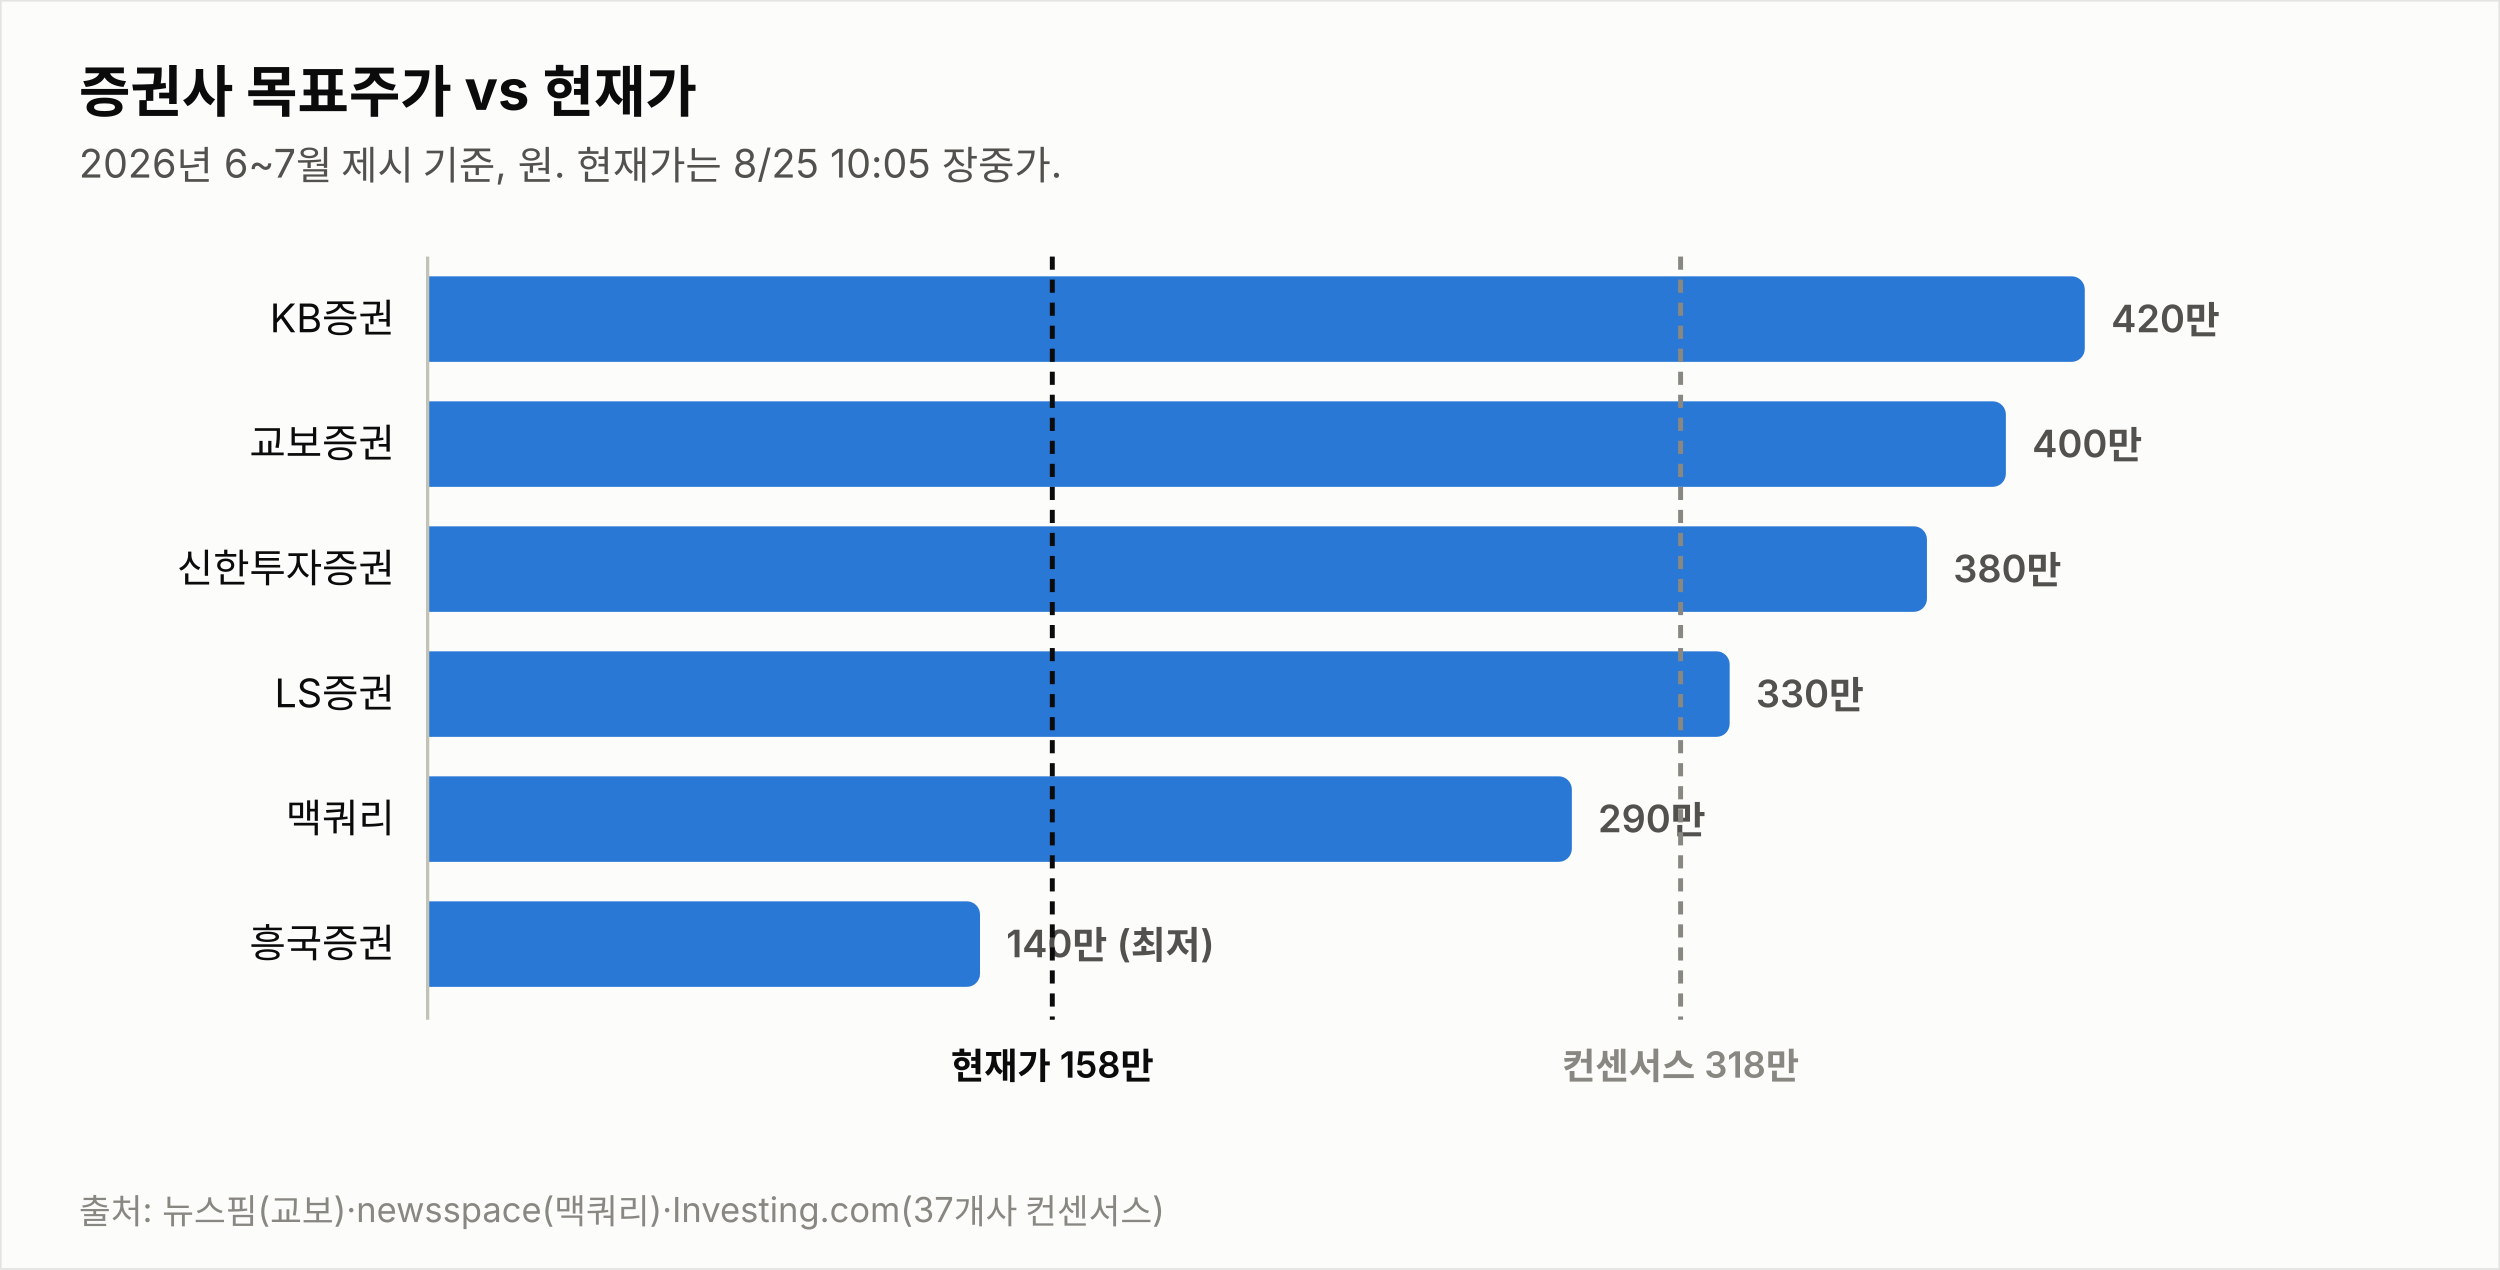
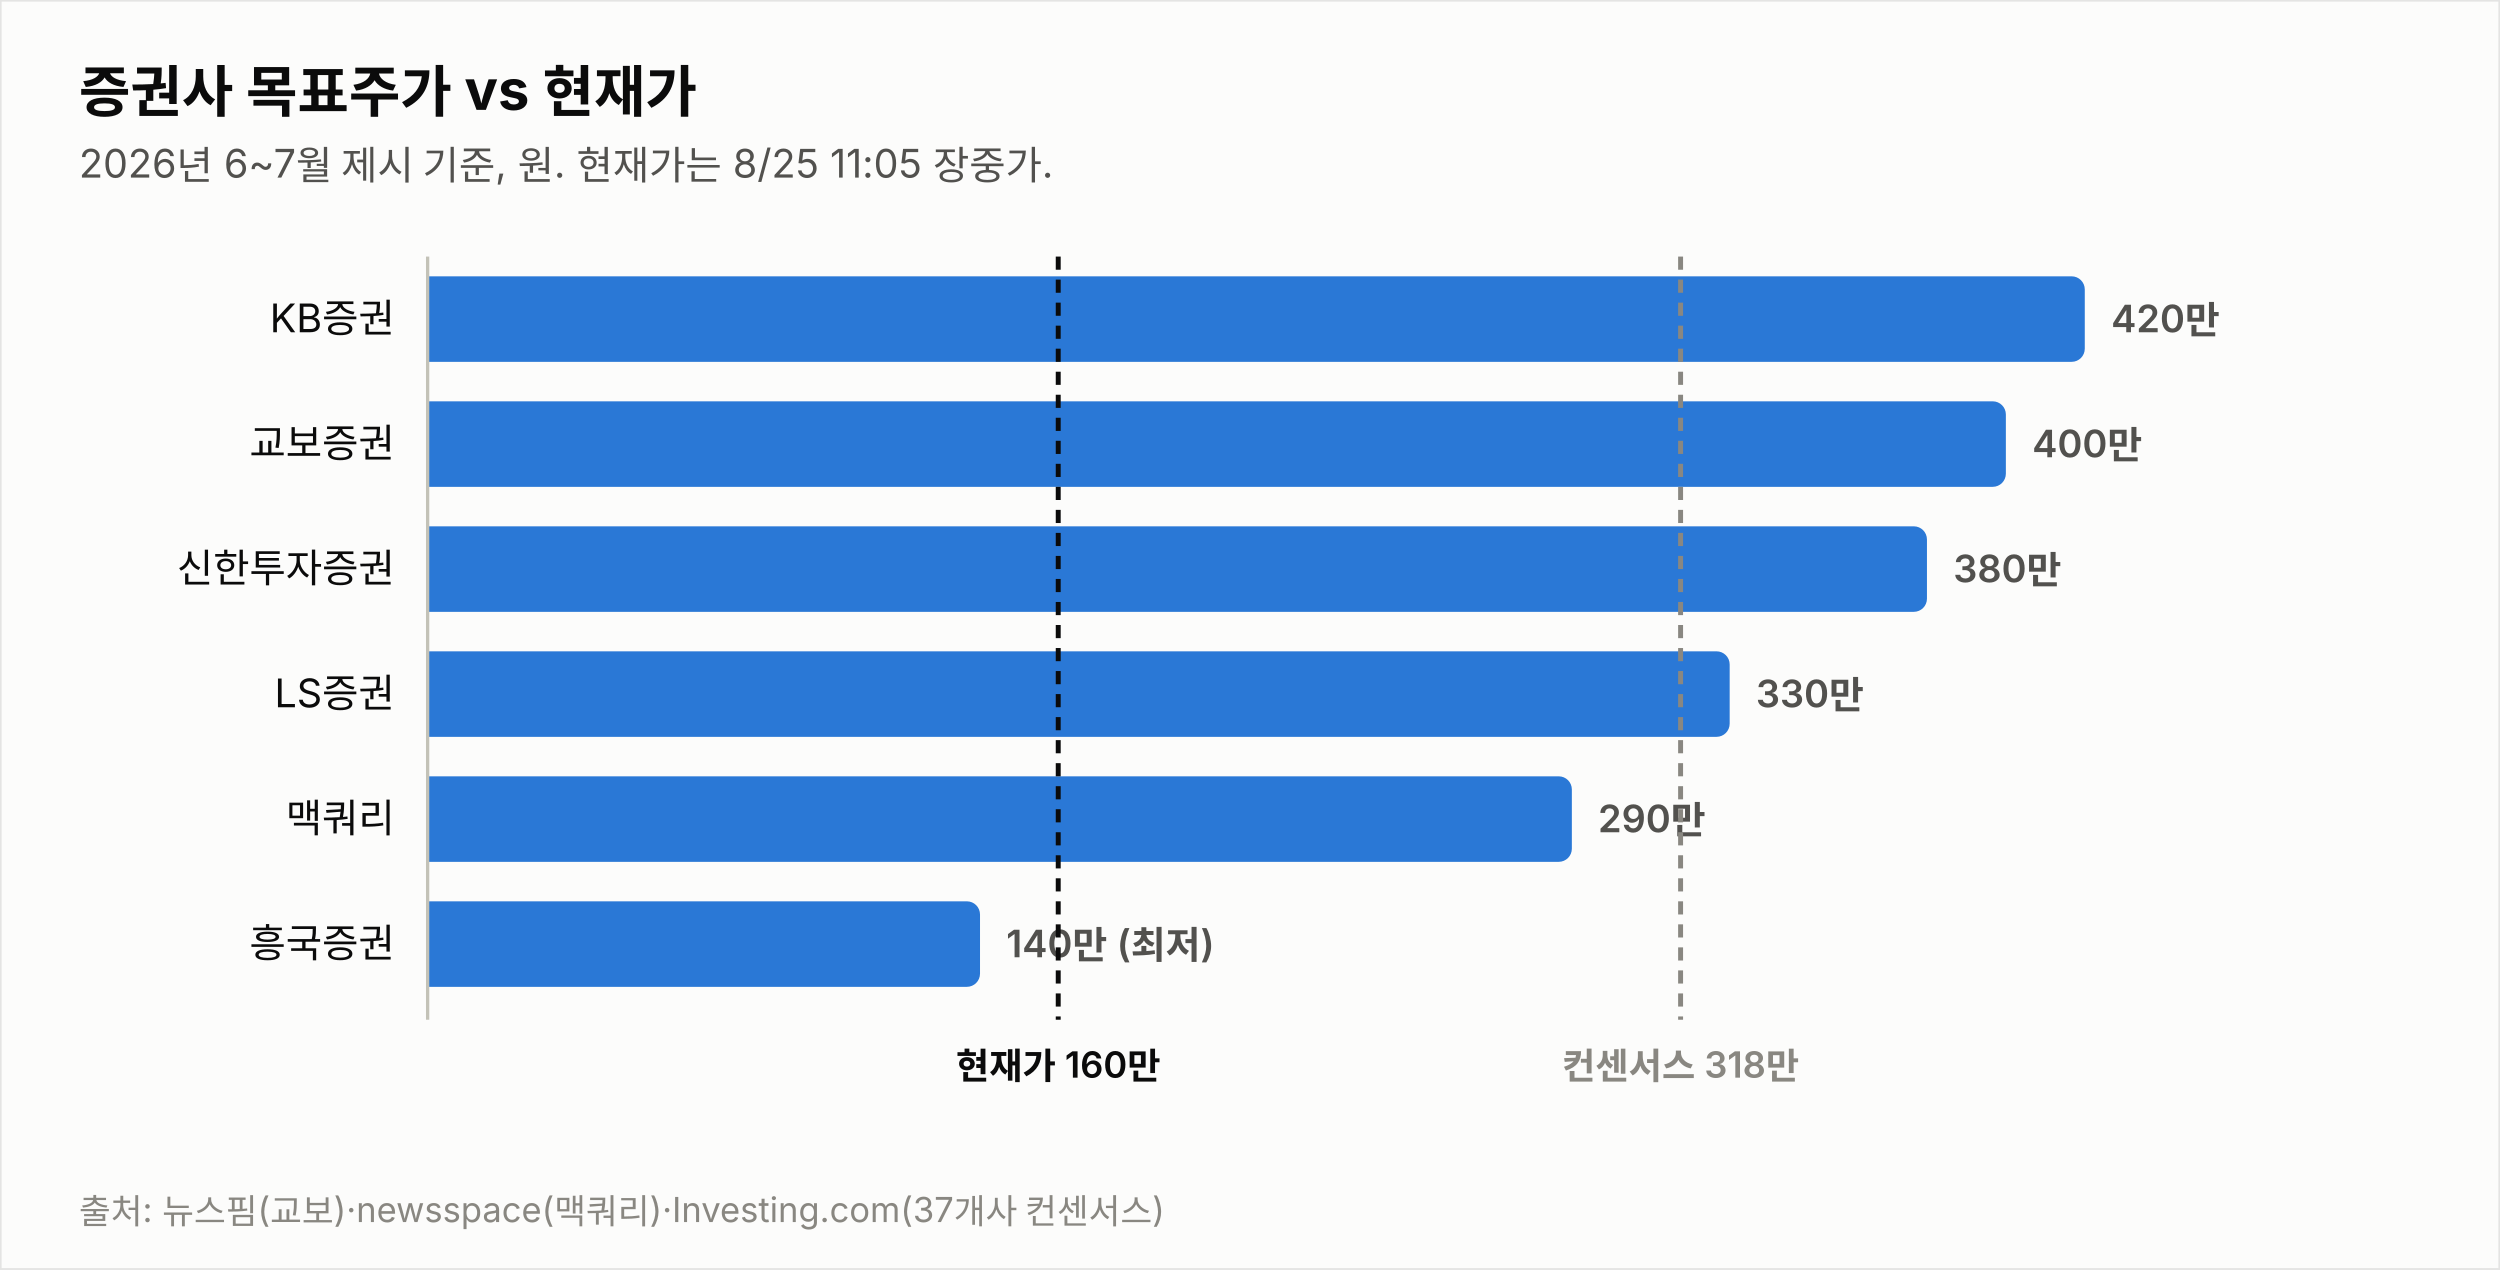
<svg xmlns="http://www.w3.org/2000/svg" width="760" height="386" viewBox="0 0 760 386" font-family="system-ui,-apple-system,&quot;Segoe UI&quot;,&quot;Malgun Gothic&quot;,&quot;Apple SD Gothic Neo&quot;,sans-serif">
  <rect width="760" height="386" fill="#fcfcfb" stroke="rgba(11,11,11,0.10)" />
  <text x="24" y="34" font-size="17" font-weight="700" fill="#0b0b0b">증권사 목표주가 vs 현재가</text>
-   <text x="24" y="54" font-size="12" fill="#52514e">2026년 6~7월 제시 기준, 원. 현재가는 8/25 10:05 장중가.</text>
+   <text x="24" y="54" font-size="12" fill="#52514e">2026년 6~7월 제시 기준, 원. 현재가는 8/25 11:05 장중가.</text>
  <text x="120" y="101.0" font-size="12" fill="#0b0b0b" text-anchor="end">KB증권</text>
  <path d="M130,84 h499.774 a4,4 0 0 1 4,4 v18 a4,4 0 0 1 -4,4 h-499.774 z" fill="#2a78d6" opacity="1.0" />
  <text x="641.8" y="101.0" font-size="11.5" font-weight="600" fill="#52514e" style="font-variant-numeric:tabular-nums">420만</text>
  <text x="120" y="139.0" font-size="12" fill="#0b0b0b" text-anchor="end">교보증권</text>
  <path d="M130,122 h475.784 a4,4 0 0 1 4,4 v18 a4,4 0 0 1 -4,4 h-475.784 z" fill="#2a78d6" opacity="1.0" />
  <text x="617.8" y="139.0" font-size="11.5" font-weight="600" fill="#52514e" style="font-variant-numeric:tabular-nums">400만</text>
  <text x="120" y="177.0" font-size="12" fill="#0b0b0b" text-anchor="end">신한투자증권</text>
  <path d="M130,160 h451.795 a4,4 0 0 1 4,4 v18 a4,4 0 0 1 -4,4 h-451.795 z" fill="#2a78d6" opacity="1.0" />
  <text x="593.8" y="177.0" font-size="11.5" font-weight="600" fill="#52514e" style="font-variant-numeric:tabular-nums">380만</text>
  <text x="120" y="215.0" font-size="12" fill="#0b0b0b" text-anchor="end">LS증권</text>
  <path d="M130,198 h391.822 a4,4 0 0 1 4,4 v18 a4,4 0 0 1 -4,4 h-391.822 z" fill="#2a78d6" opacity="1.0" />
  <text x="533.8" y="215.0" font-size="11.5" font-weight="600" fill="#52514e" style="font-variant-numeric:tabular-nums">330만</text>
  <text x="120" y="253.0" font-size="12" fill="#0b0b0b" text-anchor="end">맥쿼리</text>
  <path d="M130,236 h343.844 a4,4 0 0 1 4,4 v18 a4,4 0 0 1 -4,4 h-343.844 z" fill="#2a78d6" opacity="1.0" />
  <text x="485.8" y="253.0" font-size="11.5" font-weight="600" fill="#52514e" style="font-variant-numeric:tabular-nums">290만</text>
  <text x="120" y="291.0" font-size="12" fill="#0b0b0b" text-anchor="end">흥국증권</text>
  <path d="M130,274 h163.925 a4,4 0 0 1 4,4 v18 a4,4 0 0 1 -4,4 h-163.925 z" fill="#2a78d6" opacity="1.0" />
  <text x="305.9" y="291.0" font-size="11.5" font-weight="600" fill="#52514e" style="font-variant-numeric:tabular-nums">140만 (최저)</text>
  <line x1="130" y1="78" x2="130" y2="310" stroke="#c3c2b7" stroke-width="1" />
-   <line x1="319.9" y1="78" x2="319.9" y2="310" stroke="#0b0b0b" stroke-width="1.5" stroke-dasharray="4 3" />
-   <text x="319.9" y="328" font-size="11" font-weight="600" fill="#0b0b0b" text-anchor="middle">현재가 158만</text>
+   <line x1="321.7" y1="78" x2="321.7" y2="310" stroke="#0b0b0b" stroke-width="1.5" stroke-dasharray="4 3" />
+   <text x="321.7" y="328" font-size="11" font-weight="600" fill="#0b0b0b" text-anchor="middle">현재가 160만</text>
  <line x1="510.9" y1="78" x2="510.9" y2="310" stroke="#898781" stroke-width="1.5" stroke-dasharray="4 3" />
  <text x="510.9" y="328" font-size="11" font-weight="600" fill="#898781" text-anchor="middle">컨센서스 318만</text>
  <text x="24" y="372" font-size="10.5" fill="#898781">출처: 뉴스핌(교보)·newsspace(맥쿼리)·Investing.com(37개사 컨센서스)</text>
</svg>
